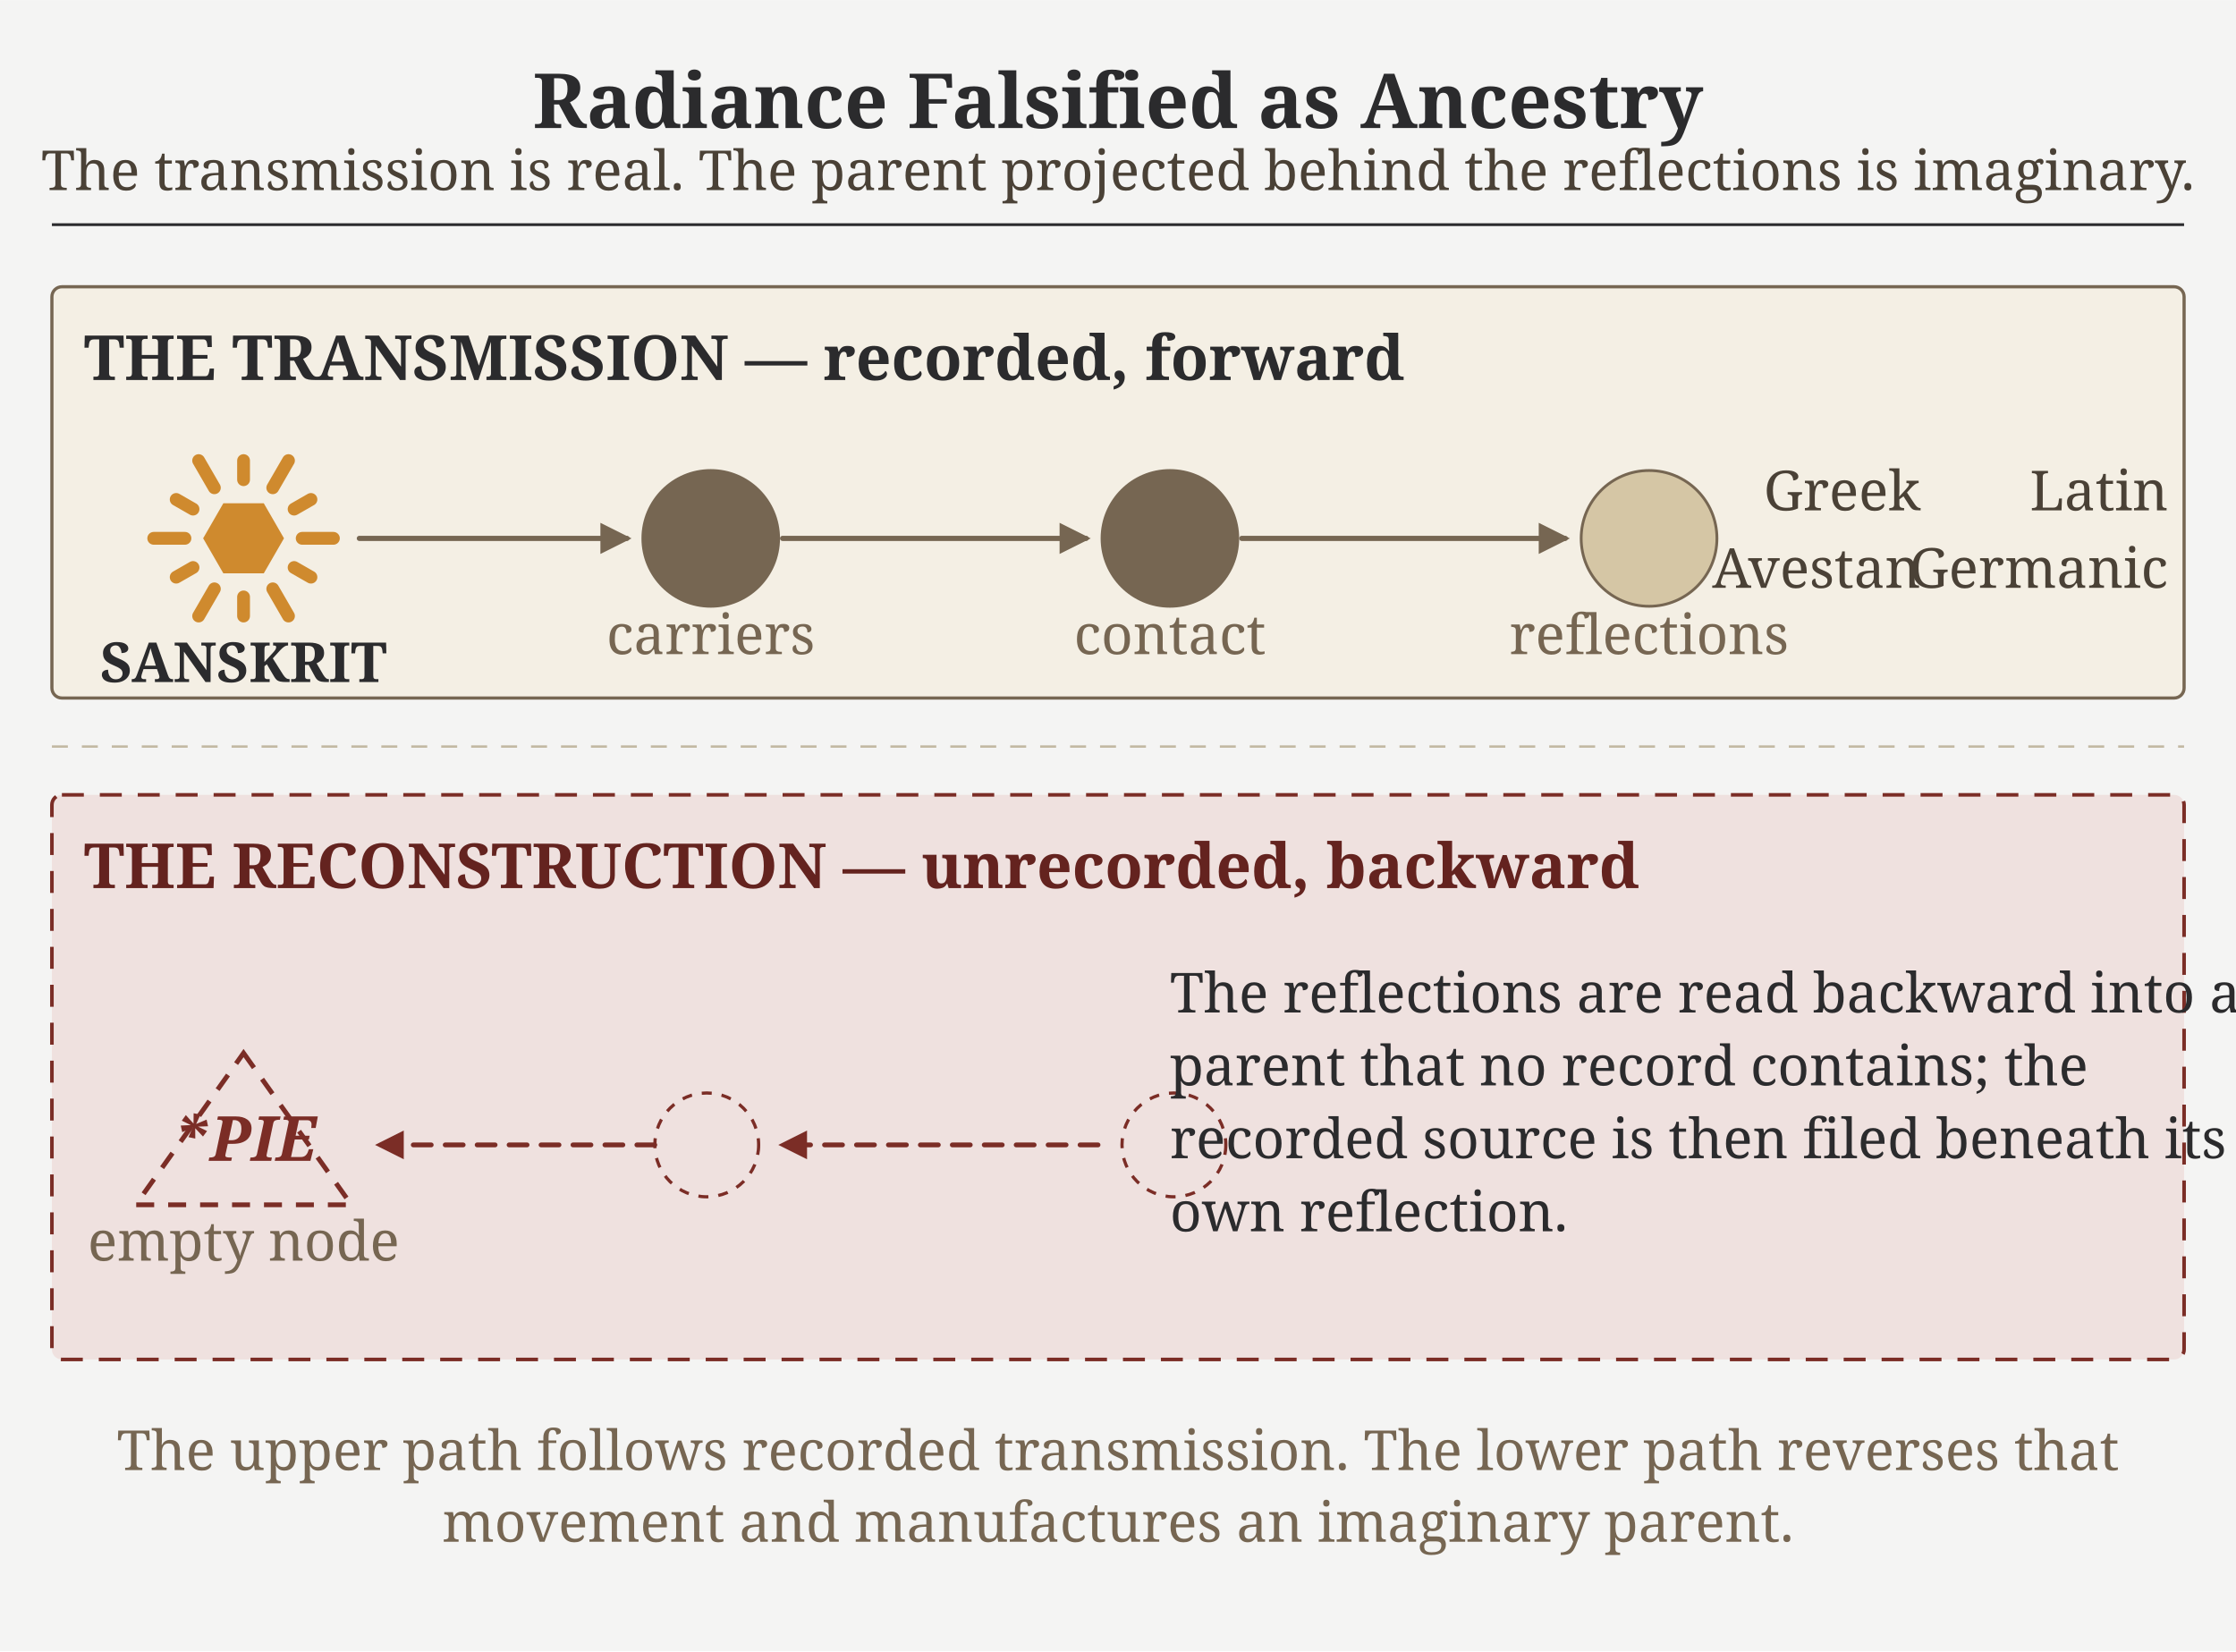
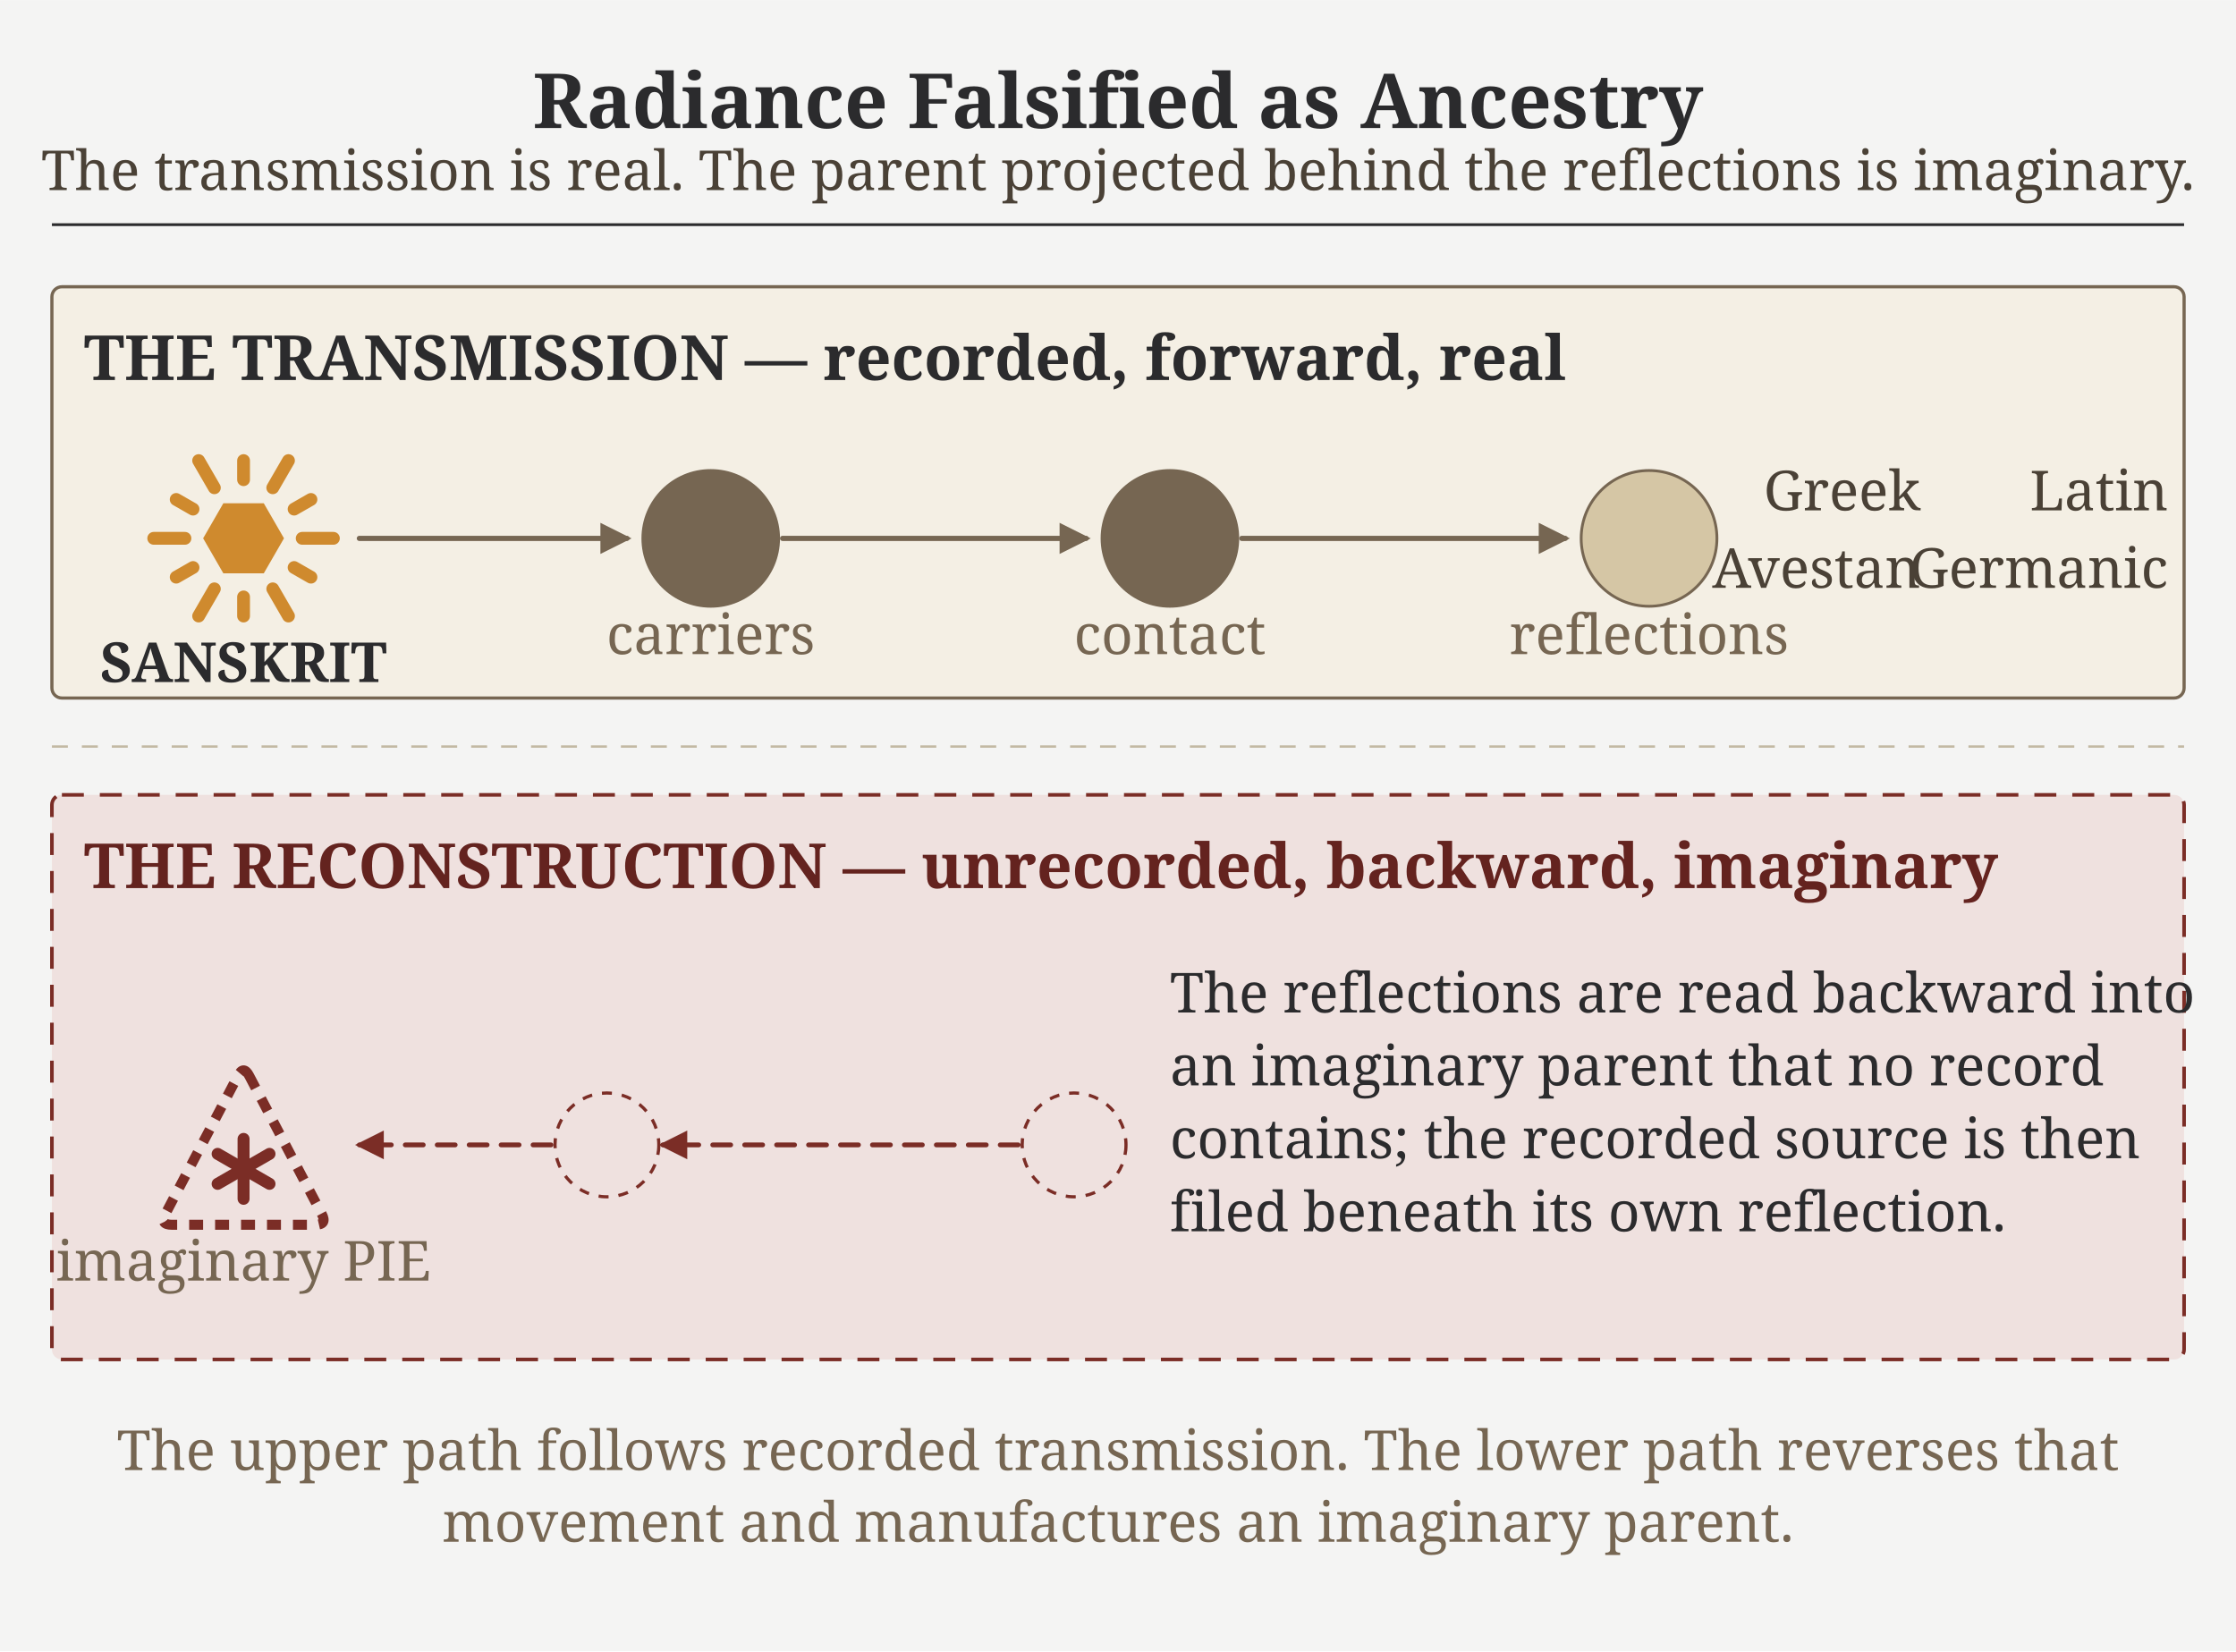
<svg xmlns="http://www.w3.org/2000/svg" viewBox="0 0 1120 827" width="4.5in" height="3.323in">
  <rect x="0" y="0" width="1120" height="827" fill="#f4f4f3" />
  <g>
    <text x="560.0" y="64.1" font-family="'Gentium Book Plus', Charter, 'Charis SIL', Georgia, serif" font-size="38.06" font-weight="700" fill="#2b2b2d" text-anchor="middle">Radiance Falsified as Ancestry</text>
    <text x="560.0" y="95.2" font-family="'Gentium Book Plus', Charter, 'Charis SIL', Georgia, serif" font-size="27.68" font-weight="400" fill="#4a4136" text-anchor="middle">The transmission is real. The parent projected behind the reflections is imaginary.</text>
    <line x1="26.0" y1="112.5" x2="1094.0" y2="112.5" stroke="#2b2b2d" stroke-width="1.4" stroke-dasharray="" />
    <rect x="26.0" y="143.6" width="1068.0" height="206.0" rx="5" fill="#f4efe4" stroke="#766652" stroke-width="1.6" stroke-dasharray="" />
-     <text x="42.0" y="190.3" font-family="'Gentium Book Plus', Charter, 'Charis SIL', Georgia, serif" font-size="31.14" font-weight="700" fill="#2b2b2d" text-anchor="start">THE TRANSMISSION — recorded, forward</text>
+     <text x="42.0" y="190.3" font-family="'Gentium Book Plus', Charter, 'Charis SIL', Georgia, serif" font-size="31.14" font-weight="700" fill="#2b2b2d" text-anchor="start">THE TRANSMISSION — recorded, forward, real</text>
    <g transform="translate(68.0,215.6) scale(1.125)">
      <path d="M66.0,48.0 L57.0,32.4 L39.0,32.4 L30.0,48.0 L39.0,63.6 L57.0,63.6 Z" fill="#cf8a2e" />
      <path d="M74.1,48.0 L88.0,48.0 M70.5,35.0 L78.0,30.7 M61.0,25.5 L68.0,13.4 M48.0,21.9 L48.0,13.4 M35.0,25.5 L28.0,13.4 M25.5,35.0 L18.0,30.7 M21.9,48.0 L8.0,48.0 M25.5,61.0 L18.0,65.3 M35.0,70.5 L28.0,82.6 M48.0,74.1 L48.0,82.6 M61.0,70.5 L68.0,82.6 M70.5,61.0 L78.0,65.3" fill="none" stroke="#cf8a2e" stroke-width="5.7" stroke-linecap="round" />
    </g>
    <text x="122.0" y="341.6" font-family="'Gentium Book Plus', Charter, 'Charis SIL', Georgia, serif" font-size="27.68" font-weight="700" fill="#2b2b2d" text-anchor="middle">SANSKRIT</text>
    <circle cx="356" cy="269.64" r="34" fill="#766652" stroke="#766652" stroke-width="1.4" />
    <text x="356.0" y="327.6" font-family="'Gentium Book Plus', Charter, 'Charis SIL', Georgia, serif" font-size="27.68" font-weight="400" fill="#766652" text-anchor="middle">carriers</text>
    <circle cx="586" cy="269.64" r="34" fill="#766652" stroke="#766652" stroke-width="1.4" />
    <text x="586.0" y="327.6" font-family="'Gentium Book Plus', Charter, 'Charis SIL', Georgia, serif" font-size="27.68" font-weight="400" fill="#766652" text-anchor="middle">contact</text>
    <circle cx="826" cy="269.64" r="34" fill="#d5c6a5" stroke="#766652" stroke-width="1.4" />
    <text x="826.0" y="327.6" font-family="'Gentium Book Plus', Charter, 'Charis SIL', Georgia, serif" font-size="27.68" font-weight="400" fill="#766652" text-anchor="middle">reflections</text>
    <path d="M 180 269.64 L 314 269.64" fill="none" stroke="#766652" stroke-width="2.6" stroke-dasharray="" stroke-linecap="round" marker-end="url(#ar)" />
    <path d="M 392 269.64 L 544 269.64" fill="none" stroke="#766652" stroke-width="2.6" stroke-dasharray="" stroke-linecap="round" marker-end="url(#ar)" />
    <path d="M 622 269.64 L 784 269.64" fill="none" stroke="#766652" stroke-width="2.6" stroke-dasharray="" stroke-linecap="round" marker-end="url(#ar)" />
    <text x="962.0" y="255.6" font-family="'Gentium Book Plus', Charter, 'Charis SIL', Georgia, serif" font-size="27.68" font-weight="400" fill="#4a4136" text-anchor="end">Greek</text>
    <text x="1086.0" y="255.6" font-family="'Gentium Book Plus', Charter, 'Charis SIL', Georgia, serif" font-size="27.68" font-weight="400" fill="#4a4136" text-anchor="end">Latin</text>
    <text x="962.0" y="294.4" font-family="'Gentium Book Plus', Charter, 'Charis SIL', Georgia, serif" font-size="27.68" font-weight="400" fill="#4a4136" text-anchor="end">Avestan</text>
    <text x="1086.0" y="294.4" font-family="'Gentium Book Plus', Charter, 'Charis SIL', Georgia, serif" font-size="27.68" font-weight="400" fill="#4a4136" text-anchor="end">Germanic</text>
    <line x1="26.0" y1="373.9" x2="1094.0" y2="373.9" stroke="#c3b9a3" stroke-width="1.2" stroke-dasharray="8 7" />
    <rect x="26.0" y="398.1" width="1068.0" height="282.8" rx="5" fill="#efe1df" stroke="#7b2d26" stroke-width="1.8" stroke-dasharray="11 8" />
-     <text x="42.0" y="444.8" font-family="'Gentium Book Plus', Charter, 'Charis SIL', Georgia, serif" font-size="31.14" font-weight="700" fill="#64231f" text-anchor="start">THE RECONSTRUCTION — unrecorded, backward</text>
-     <path d="M 122 527.429 L 176 603.429 L 68 603.429 Z" fill="none" stroke="#7b2d26" stroke-width="2.4" stroke-dasharray="9 7" />
-     <text x="122.0" y="581.4" font-family="'Gentium Book Plus', Charter, 'Charis SIL', Georgia, serif" font-size="31.14" font-weight="700" fill="#7b2d26" text-anchor="middle" font-style="italic">*PIE</text>
-     <text x="122.0" y="631.4" font-family="'Gentium Book Plus', Charter, 'Charis SIL', Georgia, serif" font-size="27.68" font-weight="400" fill="#766652" text-anchor="middle">empty node</text>
-     <circle cx="354" cy="573.429" r="26" fill="none" stroke="#7b2d26" stroke-width="1.6" stroke-dasharray="5 5" />
-     <circle cx="588" cy="573.429" r="26" fill="none" stroke="#7b2d26" stroke-width="1.6" stroke-dasharray="5 5" />
-     <path d="M 550 573.429 L 392 573.429" fill="none" stroke="#7b2d26" stroke-width="2.4" stroke-dasharray="9 7" stroke-linecap="round" marker-end="url(#arR)" />
-     <path d="M 328 573.429 L 190 573.429" fill="none" stroke="#7b2d26" stroke-width="2.4" stroke-dasharray="9 7" stroke-linecap="round" marker-end="url(#arR)" />
-     <text x="586.0" y="507.1" font-family="'Gentium Book Plus', Charter, 'Charis SIL', Georgia, serif" font-size="27.68" font-weight="400" fill="#2b2b2d" text-anchor="start">The reflections are read backward into a</text>
-     <text x="586.0" y="543.6" font-family="'Gentium Book Plus', Charter, 'Charis SIL', Georgia, serif" font-size="27.68" font-weight="400" fill="#2b2b2d" text-anchor="start">parent that no record contains; the</text>
-     <text x="586.0" y="580.1" font-family="'Gentium Book Plus', Charter, 'Charis SIL', Georgia, serif" font-size="27.68" font-weight="400" fill="#2b2b2d" text-anchor="start">recorded source is then filed beneath its</text>
-     <text x="586.0" y="616.7" font-family="'Gentium Book Plus', Charter, 'Charis SIL', Georgia, serif" font-size="27.68" font-weight="400" fill="#2b2b2d" text-anchor="start">own reflection.</text>
+     <text x="42.0" y="444.8" font-family="'Gentium Book Plus', Charter, 'Charis SIL', Georgia, serif" font-size="31.14" font-weight="700" fill="#64231f" text-anchor="start">THE RECONSTRUCTION — unrecorded, backward, imaginary</text>
+     <g transform="translate(72 527.43)" color="#7b2d26">
+       <path d="M 52.79 11.31 L 89.21 80.69 Q 92 86 86 86 L 14 86 Q 8 86 10.79 80.69 L 47.21 11.31 Q 50 6 52.79 11.31 Z" fill="none" stroke="currentColor" stroke-width="5" stroke-linejoin="round" stroke-dasharray="7 6" />
+       <g stroke="currentColor" stroke-width="6" stroke-linecap="round">
+         <line x1="50" y1="73" x2="50" y2="43" />
+         <line x1="37.01" y1="65.5" x2="62.99" y2="50.5" />
+         <line x1="37.01" y1="50.5" x2="62.99" y2="65.5" />
+       </g>
+     </g>
+     <text x="122.0" y="641.4" font-family="'Gentium Book Plus', Charter, 'Charis SIL', Georgia, serif" font-size="27.68" font-weight="400" fill="#766652" text-anchor="middle">imaginary PIE</text>
+     <circle cx="304" cy="573.429" r="26" fill="none" stroke="#7b2d26" stroke-width="1.6" stroke-dasharray="5 5" />
+     <circle cx="538" cy="573.429" r="26" fill="none" stroke="#7b2d26" stroke-width="1.6" stroke-dasharray="5 5" />
+     <path d="M 510 573.429 L 332 573.429" fill="none" stroke="#7b2d26" stroke-width="2.4" stroke-dasharray="9 7" stroke-linecap="round" marker-end="url(#arR)" />
+     <path d="M 276 573.429 L 180 573.429" fill="none" stroke="#7b2d26" stroke-width="2.4" stroke-dasharray="9 7" stroke-linecap="round" marker-end="url(#arR)" />
+     <text x="586.0" y="507.1" font-family="'Gentium Book Plus', Charter, 'Charis SIL', Georgia, serif" font-size="27.68" font-weight="400" fill="#2b2b2d" text-anchor="start">The reflections are read backward into</text>
+     <text x="586.0" y="543.6" font-family="'Gentium Book Plus', Charter, 'Charis SIL', Georgia, serif" font-size="27.68" font-weight="400" fill="#2b2b2d" text-anchor="start">an imaginary parent that no record</text>
+     <text x="586.0" y="580.1" font-family="'Gentium Book Plus', Charter, 'Charis SIL', Georgia, serif" font-size="27.68" font-weight="400" fill="#2b2b2d" text-anchor="start"> contains; the recorded source is then</text>
+     <text x="586.0" y="616.7" font-family="'Gentium Book Plus', Charter, 'Charis SIL', Georgia, serif" font-size="27.68" font-weight="400" fill="#2b2b2d" text-anchor="start"> filed beneath its own reflection.</text>
    <text x="560.0" y="736.3" font-family="'Gentium Book Plus', Charter, 'Charis SIL', Georgia, serif" font-size="27.68" font-weight="400" fill="#766652" text-anchor="middle">The upper path follows recorded transmission. The lower path reverses that</text>
    <text x="560.0" y="772.2" font-family="'Gentium Book Plus', Charter, 'Charis SIL', Georgia, serif" font-size="27.68" font-weight="400" fill="#766652" text-anchor="middle">movement and manufactures an imaginary parent.</text>
  </g>
  <defs>
    <marker id="ar" viewBox="0 0 10 10" refX="8.5" refY="5" markerWidth="6" markerHeight="6" orient="auto-start-reverse">
      <path d="M0,0 L10,5 L0,10 Z" fill="#766652" />
    </marker>
    <marker id="arR" viewBox="0 0 10 10" refX="8.5" refY="5" markerWidth="6" markerHeight="6" orient="auto-start-reverse">
      <path d="M0,0 L10,5 L0,10 Z" fill="#7b2d26" />
    </marker>
    <marker id="arG" viewBox="0 0 10 10" refX="8.5" refY="5" markerWidth="6" markerHeight="6" orient="auto-start-reverse">
      <path d="M0,0 L10,5 L0,10 Z" fill="#9a7833" />
    </marker>
  </defs>
</svg>
